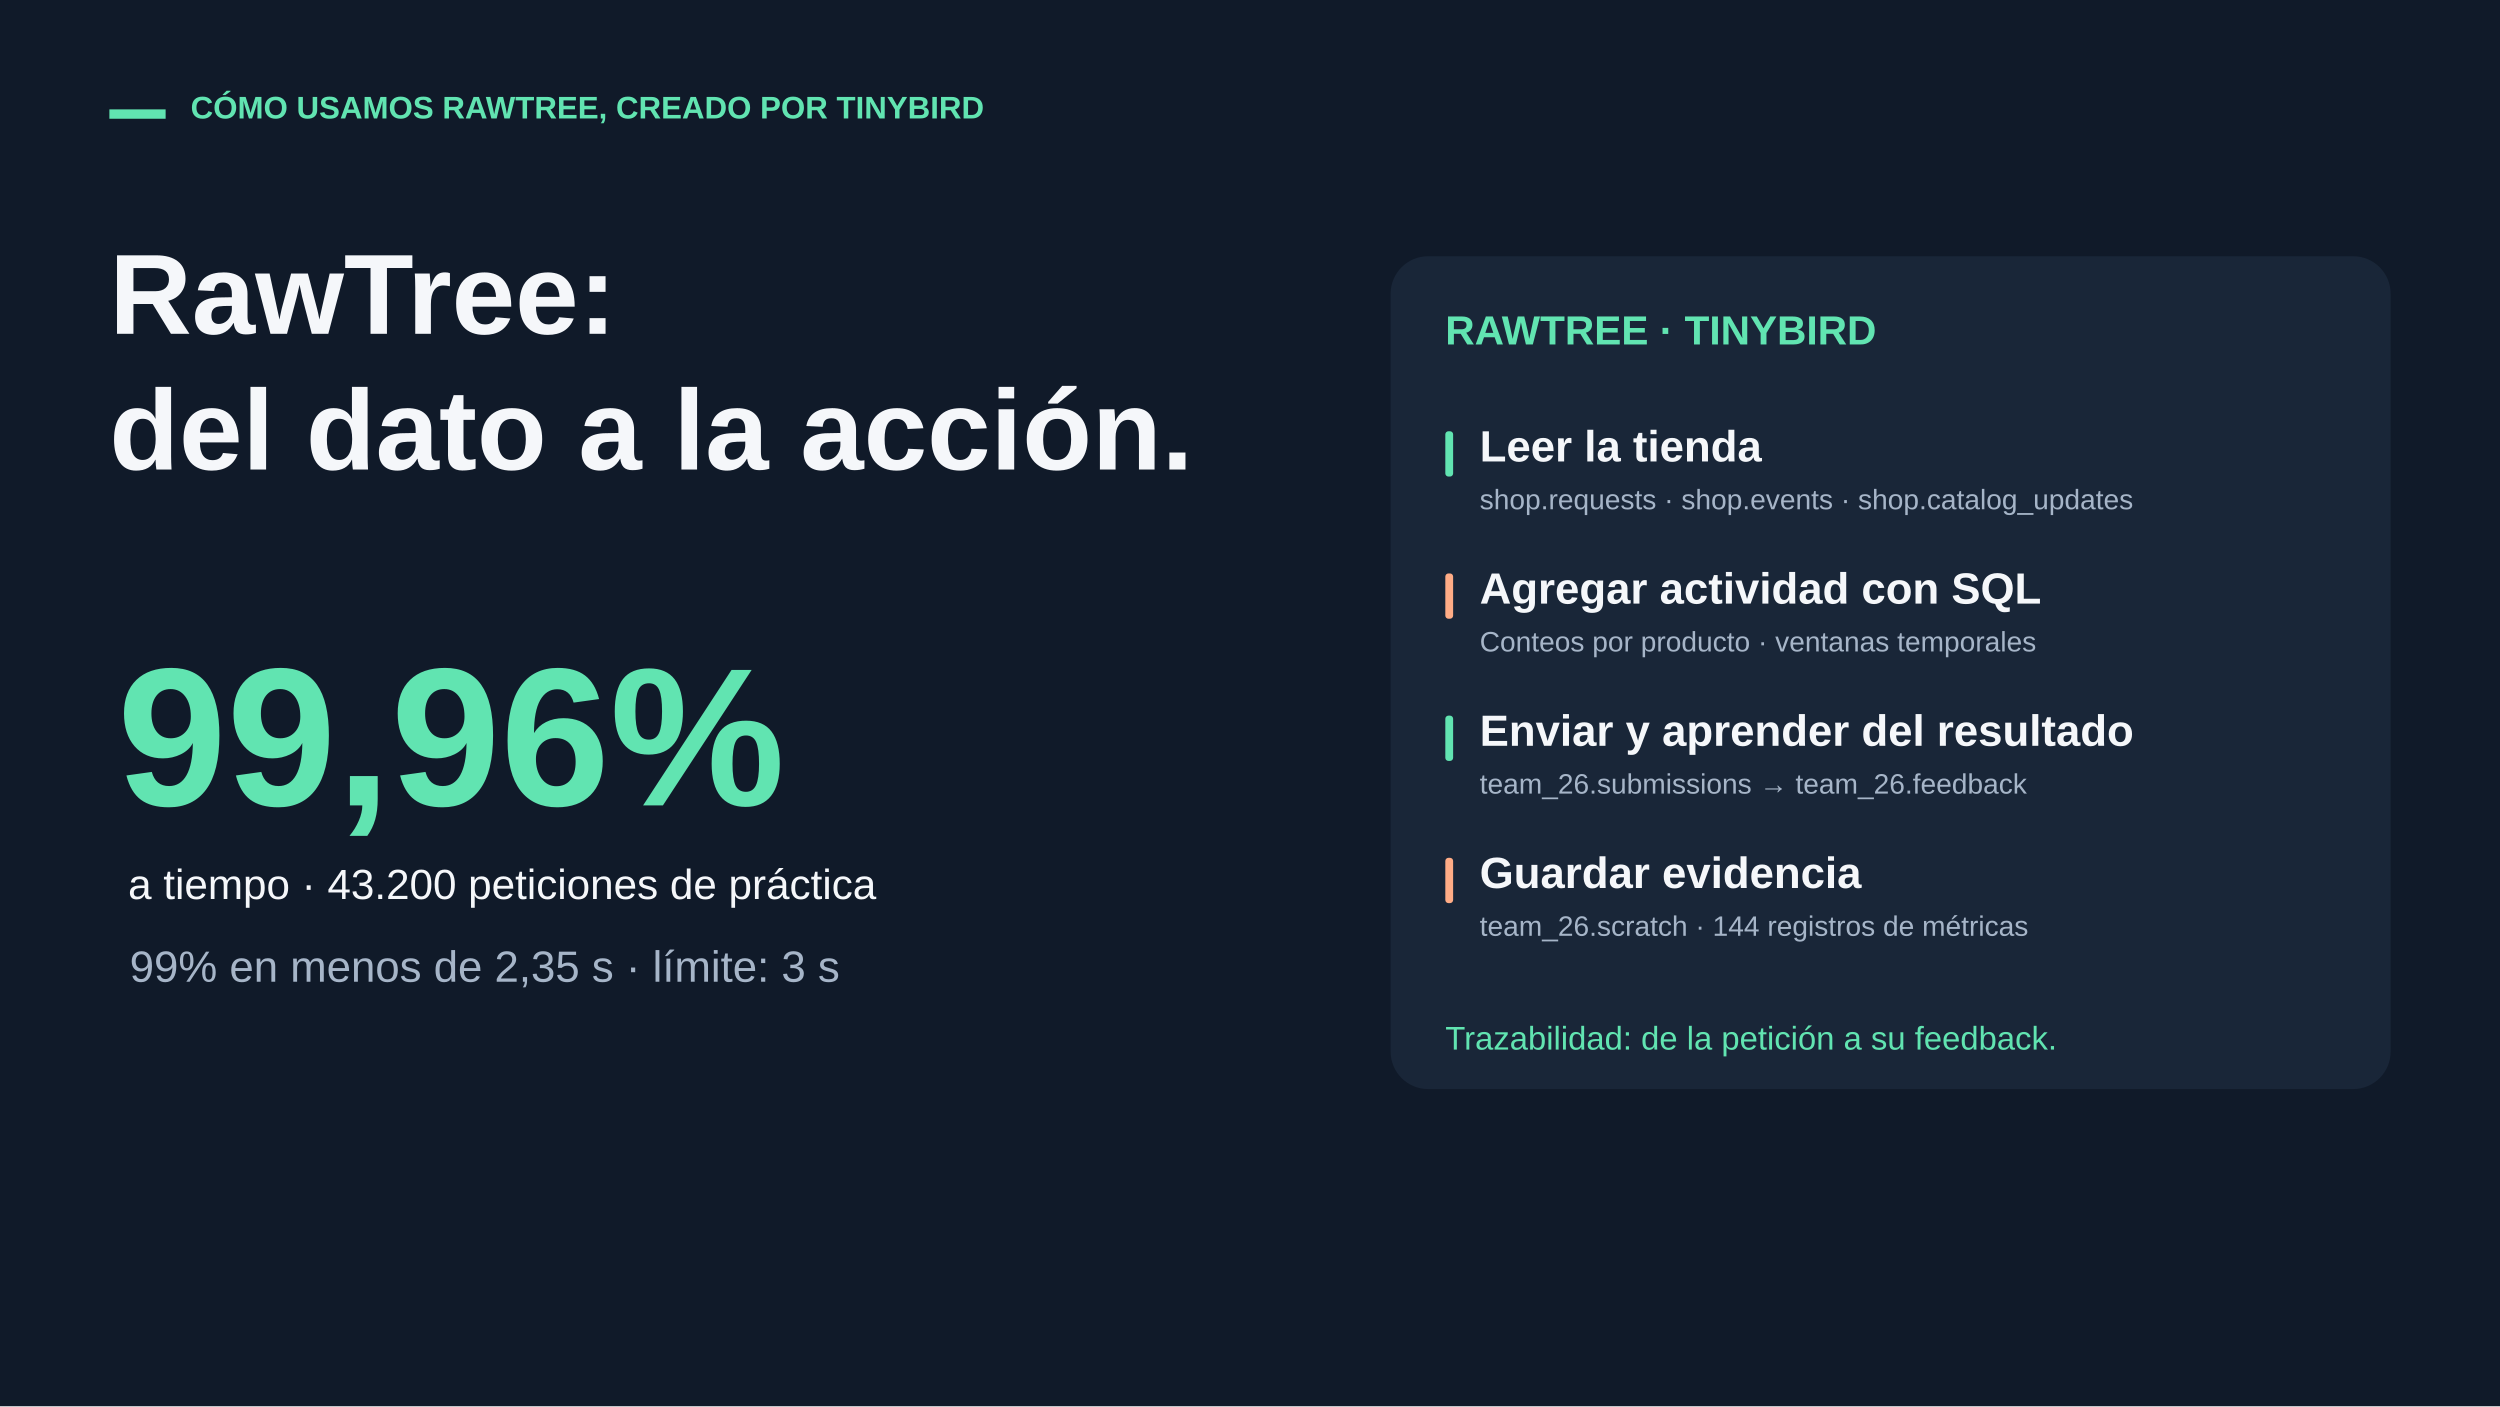
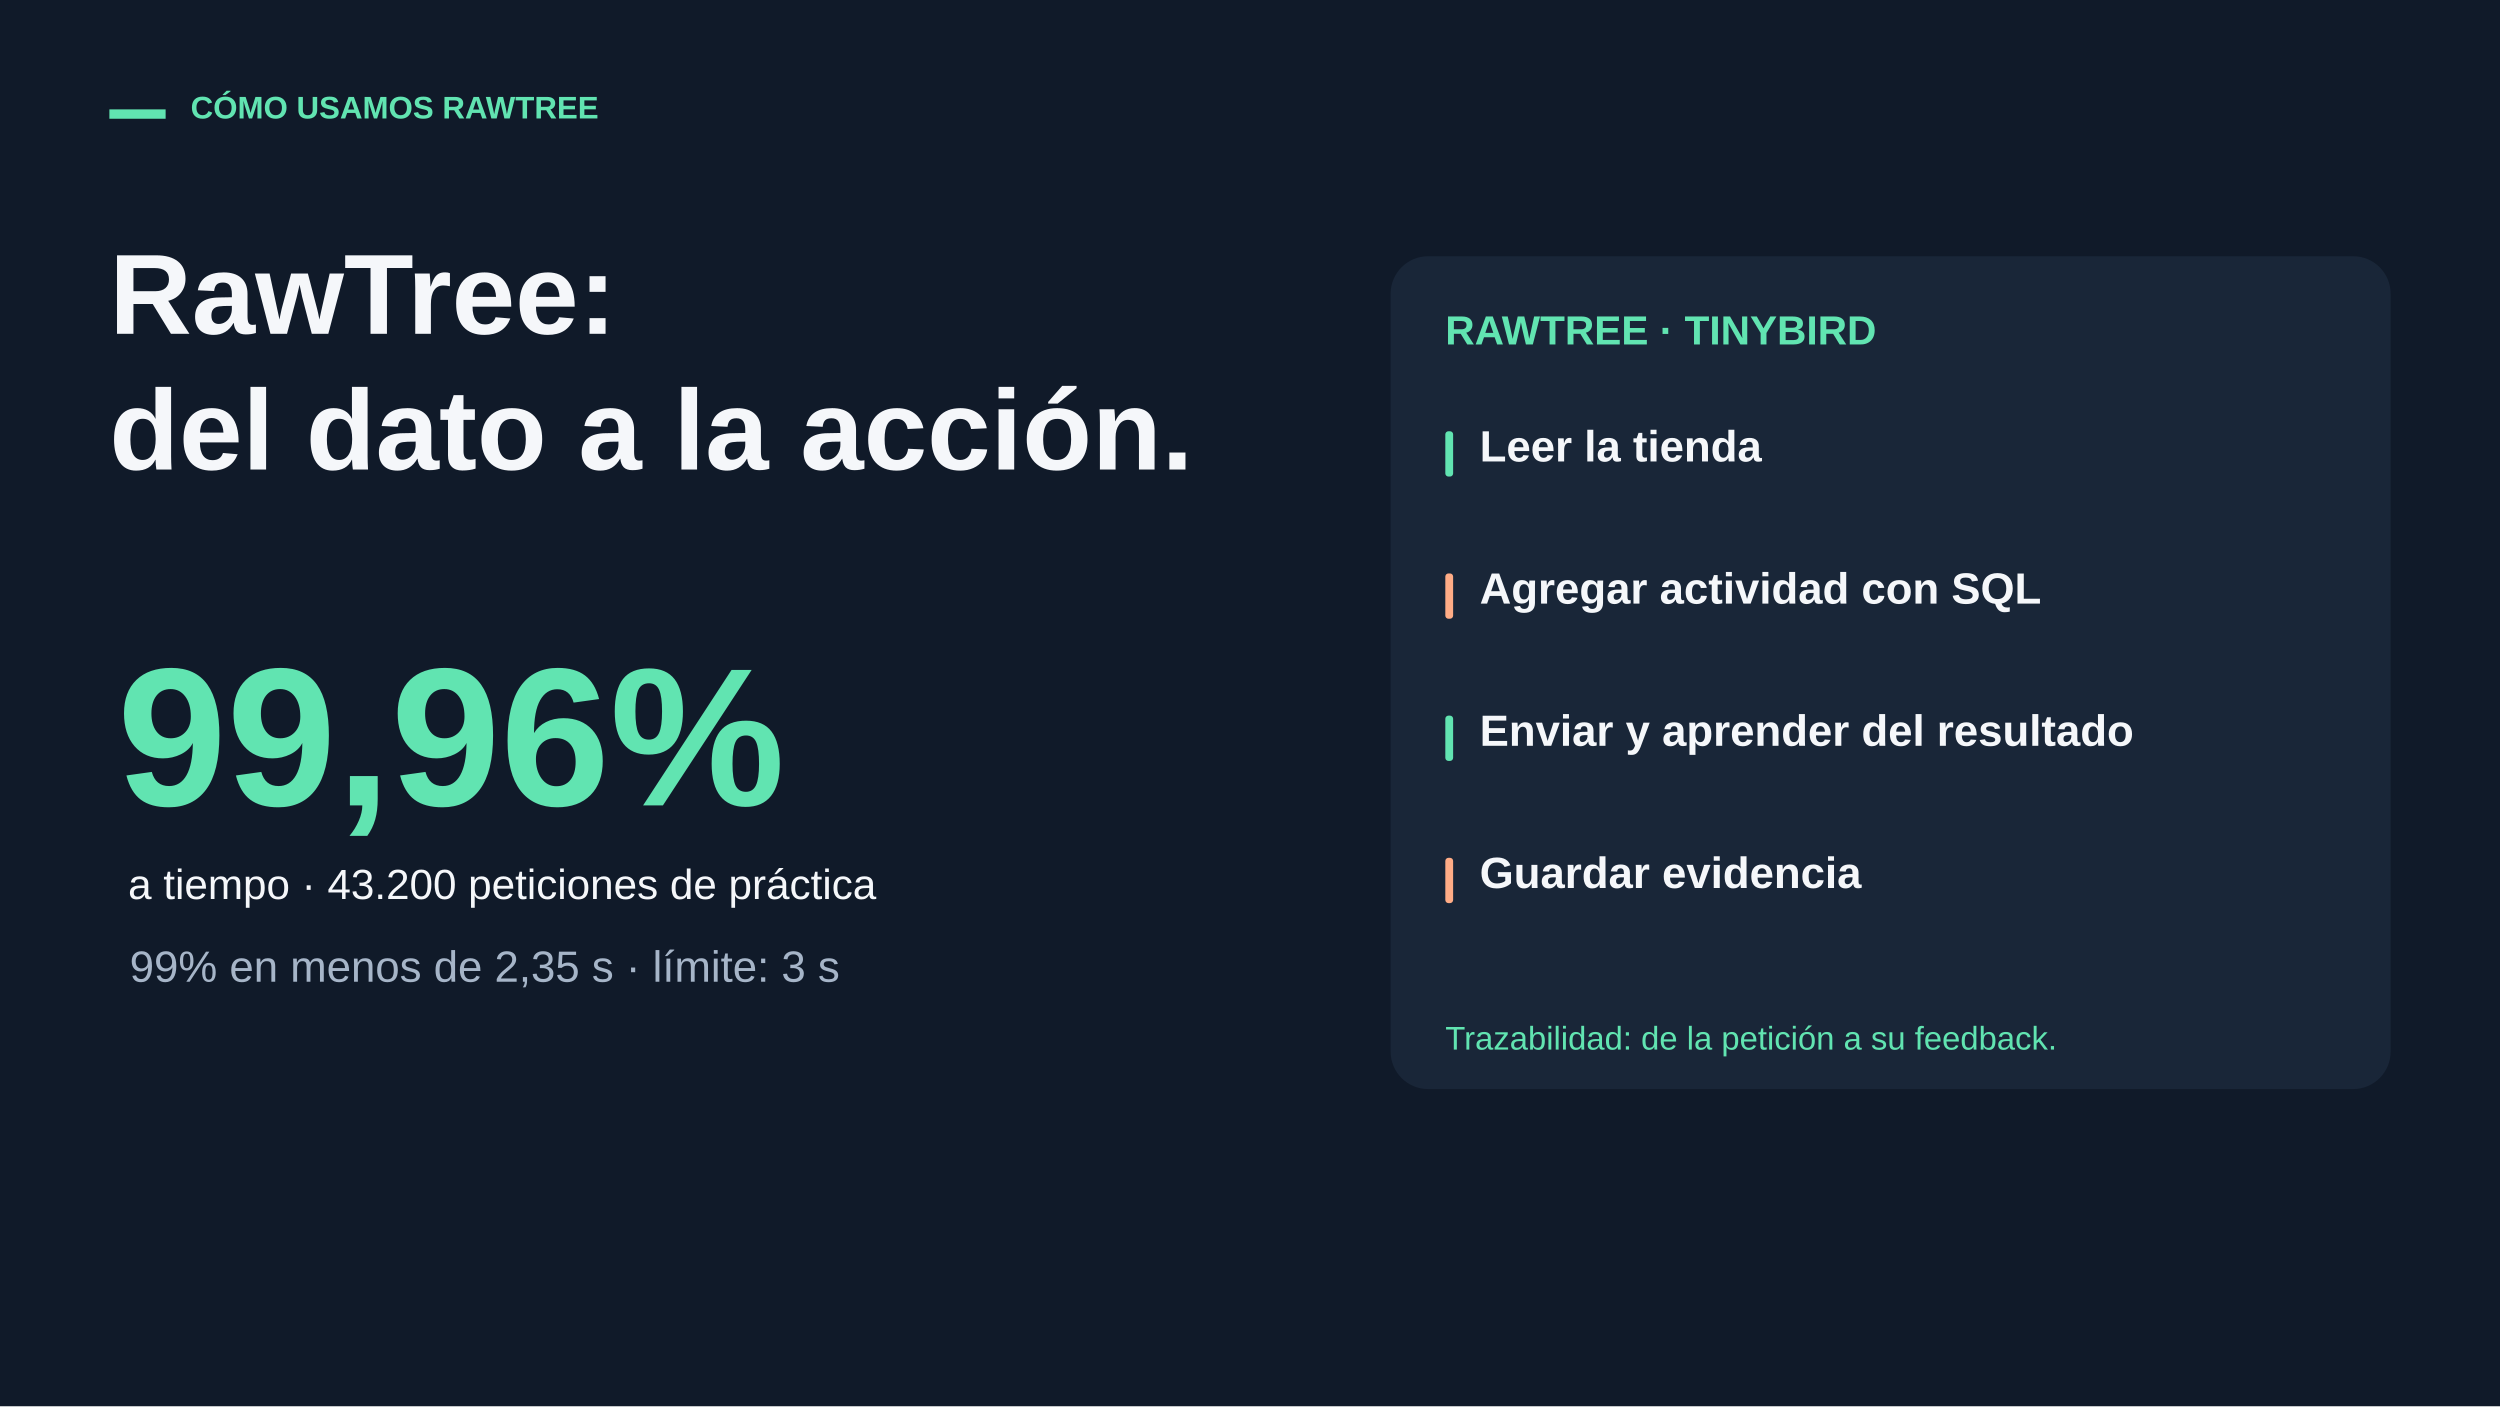
<svg xmlns="http://www.w3.org/2000/svg" viewBox="0 0 1600 900" role="img" aria-label="RawTree: del dato a la acción.">
  <rect x="0" y="0" width="1600" height="900" rx="0" fill="#101A29" />
  <rect x="70" y="70" width="36" height="6" rx="0" fill="#61E4B1" />
  <text fill="#61E4B1" font-family="Arial, sans-serif" font-size="20" font-weight="700">
-     <tspan x="122" y="75.8">CÓMO USAMOS RAWTREE, CREADO POR TINYBIRD</tspan>
+     <tspan x="122" y="75.8">CÓMO USAMOS RAWTREE</tspan>
  </text>
  <text fill="#F5F7FA" font-family="Arial, sans-serif" font-size="73" font-weight="700">
    <tspan x="70" y="213.62">RawTree:</tspan>
    <tspan x="70" y="300.49">del dato a la acción.</tspan>
  </text>
  <text fill="#61E4B1" font-family="Arial, sans-serif" font-size="126" font-weight="700">
    <tspan x="75" y="515.44">99,96%</tspan>
  </text>
  <text fill="#F5F7FA" font-family="Arial, sans-serif" font-size="27" font-weight="400">
    <tspan x="82" y="575.38">a tiempo · 43.200 peticiones de práctica</tspan>
  </text>
  <text fill="#A6B5C8" font-family="Arial, sans-serif" font-size="28" font-weight="400">
    <tspan x="83" y="628.32">99% en menos de 2,35 s · límite: 3 s</tspan>
  </text>
  <rect x="890" y="164" width="640" height="533" rx="24" fill="#192638" />
  <text fill="#61E4B1" font-family="Arial, sans-serif" font-size="26" font-weight="700">
    <tspan x="925" y="220.44">RAWTREE · TINYBIRD</tspan>
  </text>
  <rect x="925" y="276" width="5" height="29" rx="2" fill="#61E4B1" />
  <text fill="#F5F7FA" font-family="Arial, sans-serif" font-size="28" font-weight="700">
    <tspan x="947" y="295.32">Leer la tienda</tspan>
  </text>
-   <text fill="#A6B5C8" font-family="Arial, sans-serif" font-size="18" font-weight="400">
-     <tspan x="947" y="325.92">shop.requests · shop.events · shop.catalog_updates</tspan>
-   </text>
  <rect x="925" y="367" width="5" height="29" rx="2" fill="#FFAC86" />
  <text fill="#F5F7FA" font-family="Arial, sans-serif" font-size="28" font-weight="700">
    <tspan x="947" y="386.32">Agregar actividad con SQL</tspan>
-   </text>
-   <text fill="#A6B5C8" font-family="Arial, sans-serif" font-size="18" font-weight="400">
-     <tspan x="947" y="416.92">Conteos por producto · ventanas temporales</tspan>
  </text>
  <rect x="925" y="458" width="5" height="29" rx="2" fill="#61E4B1" />
  <text fill="#F5F7FA" font-family="Arial, sans-serif" font-size="28" font-weight="700">
    <tspan x="947" y="477.32">Enviar y aprender del resultado</tspan>
  </text>
-   <text fill="#A6B5C8" font-family="Arial, sans-serif" font-size="18" font-weight="400">
-     <tspan x="947" y="507.92">team_26.submissions → team_26.feedback</tspan>
-   </text>
  <rect x="925" y="549" width="5" height="29" rx="2" fill="#FFAC86" />
  <text fill="#F5F7FA" font-family="Arial, sans-serif" font-size="28" font-weight="700">
    <tspan x="947" y="568.32">Guardar evidencia</tspan>
-   </text>
-   <text fill="#A6B5C8" font-family="Arial, sans-serif" font-size="18" font-weight="400">
-     <tspan x="947" y="598.92">team_26.scratch · 144 registros de métricas</tspan>
  </text>
  <text fill="#61E4B1" font-family="Arial, sans-serif" font-size="21" font-weight="400">
    <tspan x="925" y="671.74">Trazabilidad: de la petición a su feedback.</tspan>
  </text>
</svg>
